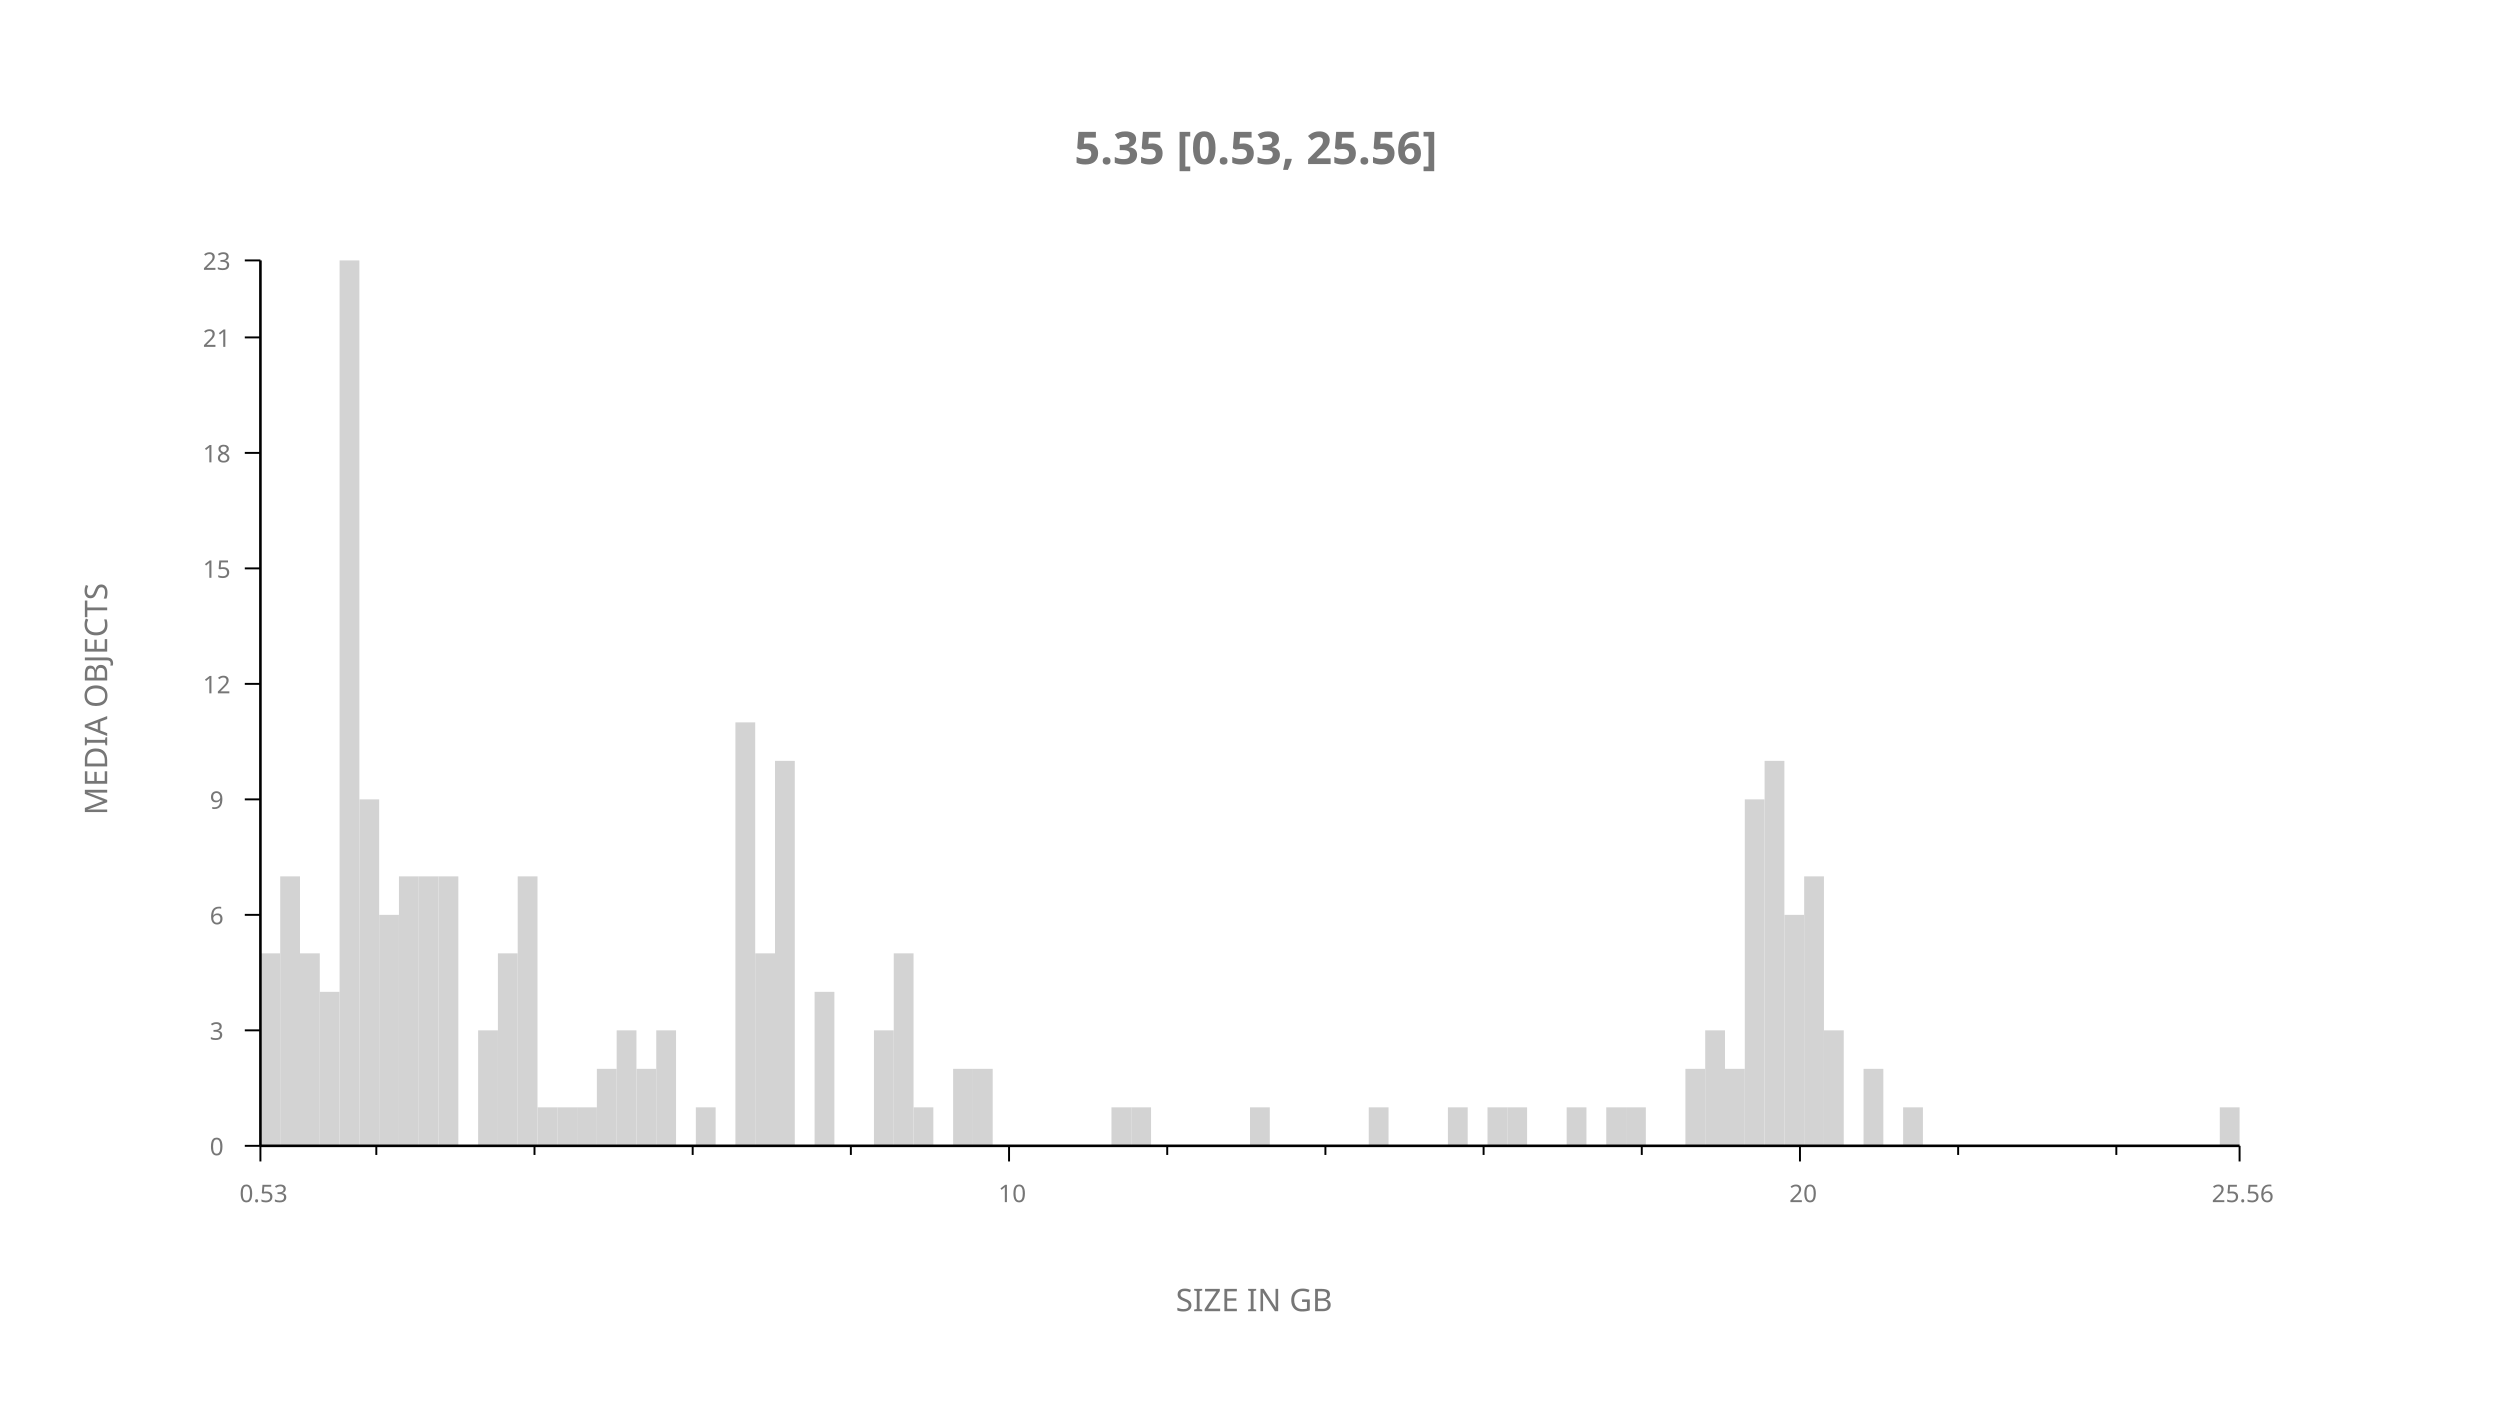
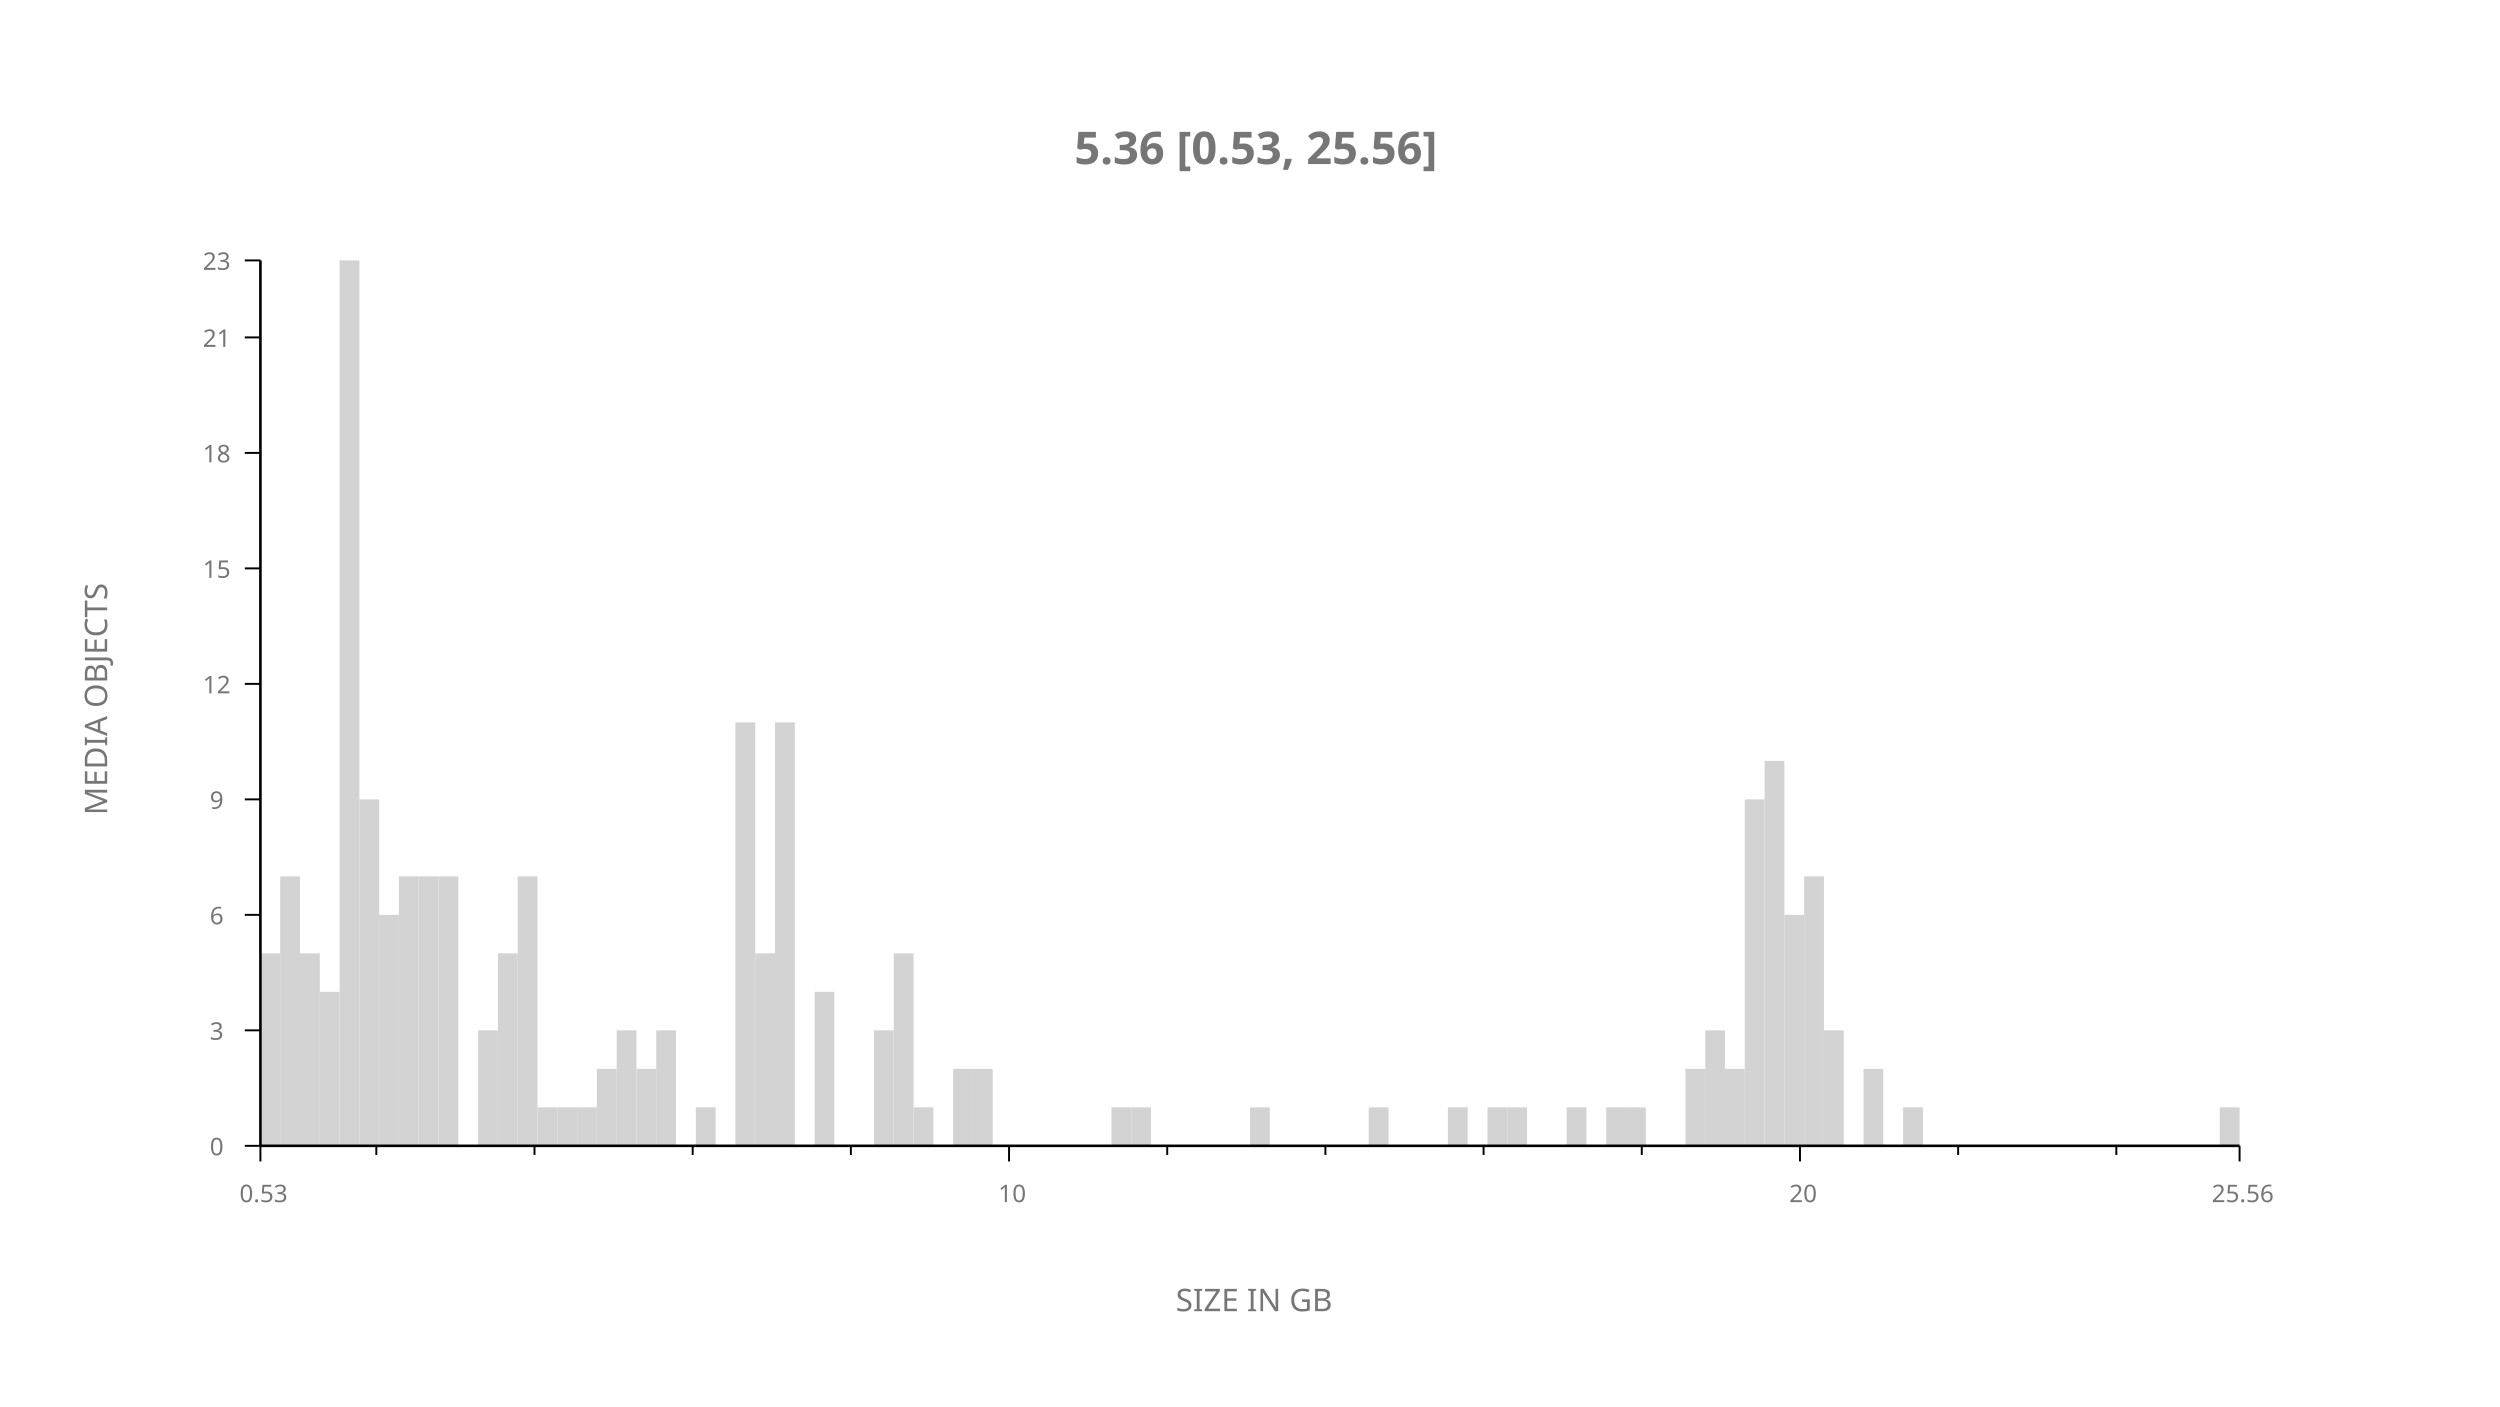
<svg xmlns="http://www.w3.org/2000/svg" xml:space="preserve" id="toy-story-5-cumulative-detail-btiha-itemized-by-bytes" x="0px" y="0px" width="1920px" height="1080px" viewBox="0 0 1920 1080" enable-background="new 0 0 1920 1080" role="img">
-   <text x="960" y="126" font-family="Atkinson Hyperlegible" font-size="26pt" text-anchor="middle" text-align="center" font-weight="600" font-style="normal" style="fill:rgb(118,118,118); fill-opacity:1; stroke:rgb(118,118,118); stroke-opacity:0; stroke-width:0.5"> 5.35 [0.53, 25.56]</text>
+   <text x="960" y="126" font-family="Atkinson Hyperlegible" font-size="26pt" text-anchor="middle" text-align="center" font-weight="600" font-style="normal" style="fill:rgb(118,118,118); fill-opacity:1; stroke:rgb(118,118,118); stroke-opacity:0; stroke-width:0.5"> 5.36 [0.53, 25.56]</text>
  <g id="histogram-bars">
    <rect x="200" y="732.174" width="15.2" height="147.826" style="fill:rgb(211,211,211); fill-opacity:1; stroke:rgb(211,211,211); stroke-opacity:0; stroke-width:0" />
    <rect x="215.2" y="673.043" width="15.2" height="206.957" style="fill:rgb(211,211,211); fill-opacity:1; stroke:rgb(211,211,211); stroke-opacity:0; stroke-width:0" />
    <rect x="230.4" y="732.174" width="15.2" height="147.826" style="fill:rgb(211,211,211); fill-opacity:1; stroke:rgb(211,211,211); stroke-opacity:0; stroke-width:0" />
    <rect x="245.6" y="761.739" width="15.2" height="118.261" style="fill:rgb(211,211,211); fill-opacity:1; stroke:rgb(211,211,211); stroke-opacity:0; stroke-width:0" />
    <rect x="260.8" y="200" width="15.2" height="680" style="fill:rgb(211,211,211); fill-opacity:1; stroke:rgb(211,211,211); stroke-opacity:0; stroke-width:0" />
    <rect x="276" y="613.913" width="15.2" height="266.087" style="fill:rgb(211,211,211); fill-opacity:1; stroke:rgb(211,211,211); stroke-opacity:0; stroke-width:0" />
    <rect x="291.2" y="702.609" width="15.2" height="177.391" style="fill:rgb(211,211,211); fill-opacity:1; stroke:rgb(211,211,211); stroke-opacity:0; stroke-width:0" />
    <rect x="306.4" y="673.043" width="15.2" height="206.957" style="fill:rgb(211,211,211); fill-opacity:1; stroke:rgb(211,211,211); stroke-opacity:0; stroke-width:0" />
    <rect x="321.6" y="673.043" width="15.2" height="206.957" style="fill:rgb(211,211,211); fill-opacity:1; stroke:rgb(211,211,211); stroke-opacity:0; stroke-width:0" />
    <rect x="336.8" y="673.043" width="15.2" height="206.957" style="fill:rgb(211,211,211); fill-opacity:1; stroke:rgb(211,211,211); stroke-opacity:0; stroke-width:0" />
    <rect x="367.2" y="791.304" width="15.2" height="88.696" style="fill:rgb(211,211,211); fill-opacity:1; stroke:rgb(211,211,211); stroke-opacity:0; stroke-width:0" />
    <rect x="382.4" y="732.174" width="15.2" height="147.826" style="fill:rgb(211,211,211); fill-opacity:1; stroke:rgb(211,211,211); stroke-opacity:0; stroke-width:0" />
    <rect x="397.6" y="673.043" width="15.2" height="206.957" style="fill:rgb(211,211,211); fill-opacity:1; stroke:rgb(211,211,211); stroke-opacity:0; stroke-width:0" />
    <rect x="412.8" y="850.435" width="15.2" height="29.565" style="fill:rgb(211,211,211); fill-opacity:1; stroke:rgb(211,211,211); stroke-opacity:0; stroke-width:0" />
    <rect x="428" y="850.435" width="15.2" height="29.565" style="fill:rgb(211,211,211); fill-opacity:1; stroke:rgb(211,211,211); stroke-opacity:0; stroke-width:0" />
    <rect x="443.2" y="850.435" width="15.2" height="29.565" style="fill:rgb(211,211,211); fill-opacity:1; stroke:rgb(211,211,211); stroke-opacity:0; stroke-width:0" />
    <rect x="458.4" y="820.87" width="15.2" height="59.13" style="fill:rgb(211,211,211); fill-opacity:1; stroke:rgb(211,211,211); stroke-opacity:0; stroke-width:0" />
    <rect x="473.6" y="791.304" width="15.2" height="88.696" style="fill:rgb(211,211,211); fill-opacity:1; stroke:rgb(211,211,211); stroke-opacity:0; stroke-width:0" />
    <rect x="488.8" y="820.87" width="15.2" height="59.13" style="fill:rgb(211,211,211); fill-opacity:1; stroke:rgb(211,211,211); stroke-opacity:0; stroke-width:0" />
    <rect x="504" y="791.304" width="15.2" height="88.696" style="fill:rgb(211,211,211); fill-opacity:1; stroke:rgb(211,211,211); stroke-opacity:0; stroke-width:0" />
    <rect x="534.4" y="850.435" width="15.2" height="29.565" style="fill:rgb(211,211,211); fill-opacity:1; stroke:rgb(211,211,211); stroke-opacity:0; stroke-width:0" />
    <rect x="564.8" y="554.783" width="15.2" height="325.217" style="fill:rgb(211,211,211); fill-opacity:1; stroke:rgb(211,211,211); stroke-opacity:0; stroke-width:0" />
    <rect x="580" y="732.174" width="15.2" height="147.826" style="fill:rgb(211,211,211); fill-opacity:1; stroke:rgb(211,211,211); stroke-opacity:0; stroke-width:0" />
-     <rect x="595.2" y="584.348" width="15.2" height="295.652" style="fill:rgb(211,211,211); fill-opacity:1; stroke:rgb(211,211,211); stroke-opacity:0; stroke-width:0" />
+     <rect x="595.2" y="554.783" width="15.2" height="325.217" style="fill:rgb(211,211,211); fill-opacity:1; stroke:rgb(211,211,211); stroke-opacity:0; stroke-width:0" />
    <rect x="625.6" y="761.739" width="15.2" height="118.261" style="fill:rgb(211,211,211); fill-opacity:1; stroke:rgb(211,211,211); stroke-opacity:0; stroke-width:0" />
    <rect x="671.2" y="791.304" width="15.2" height="88.696" style="fill:rgb(211,211,211); fill-opacity:1; stroke:rgb(211,211,211); stroke-opacity:0; stroke-width:0" />
    <rect x="686.4" y="732.174" width="15.2" height="147.826" style="fill:rgb(211,211,211); fill-opacity:1; stroke:rgb(211,211,211); stroke-opacity:0; stroke-width:0" />
    <rect x="701.6" y="850.435" width="15.2" height="29.565" style="fill:rgb(211,211,211); fill-opacity:1; stroke:rgb(211,211,211); stroke-opacity:0; stroke-width:0" />
    <rect x="732" y="820.87" width="15.2" height="59.13" style="fill:rgb(211,211,211); fill-opacity:1; stroke:rgb(211,211,211); stroke-opacity:0; stroke-width:0" />
    <rect x="747.2" y="820.87" width="15.2" height="59.13" style="fill:rgb(211,211,211); fill-opacity:1; stroke:rgb(211,211,211); stroke-opacity:0; stroke-width:0" />
    <rect x="853.6" y="850.435" width="15.2" height="29.565" style="fill:rgb(211,211,211); fill-opacity:1; stroke:rgb(211,211,211); stroke-opacity:0; stroke-width:0" />
    <rect x="868.8" y="850.435" width="15.2" height="29.565" style="fill:rgb(211,211,211); fill-opacity:1; stroke:rgb(211,211,211); stroke-opacity:0; stroke-width:0" />
    <rect x="960" y="850.435" width="15.2" height="29.565" style="fill:rgb(211,211,211); fill-opacity:1; stroke:rgb(211,211,211); stroke-opacity:0; stroke-width:0" />
    <rect x="1051.2" y="850.435" width="15.2" height="29.565" style="fill:rgb(211,211,211); fill-opacity:1; stroke:rgb(211,211,211); stroke-opacity:0; stroke-width:0" />
    <rect x="1112" y="850.435" width="15.2" height="29.565" style="fill:rgb(211,211,211); fill-opacity:1; stroke:rgb(211,211,211); stroke-opacity:0; stroke-width:0" />
    <rect x="1142.4" y="850.435" width="15.2" height="29.565" style="fill:rgb(211,211,211); fill-opacity:1; stroke:rgb(211,211,211); stroke-opacity:0; stroke-width:0" />
    <rect x="1157.6" y="850.435" width="15.2" height="29.565" style="fill:rgb(211,211,211); fill-opacity:1; stroke:rgb(211,211,211); stroke-opacity:0; stroke-width:0" />
    <rect x="1203.2" y="850.435" width="15.2" height="29.565" style="fill:rgb(211,211,211); fill-opacity:1; stroke:rgb(211,211,211); stroke-opacity:0; stroke-width:0" />
    <rect x="1233.6" y="850.435" width="15.2" height="29.565" style="fill:rgb(211,211,211); fill-opacity:1; stroke:rgb(211,211,211); stroke-opacity:0; stroke-width:0" />
    <rect x="1248.8" y="850.435" width="15.2" height="29.565" style="fill:rgb(211,211,211); fill-opacity:1; stroke:rgb(211,211,211); stroke-opacity:0; stroke-width:0" />
    <rect x="1294.4" y="820.87" width="15.2" height="59.13" style="fill:rgb(211,211,211); fill-opacity:1; stroke:rgb(211,211,211); stroke-opacity:0; stroke-width:0" />
    <rect x="1309.6" y="791.304" width="15.2" height="88.696" style="fill:rgb(211,211,211); fill-opacity:1; stroke:rgb(211,211,211); stroke-opacity:0; stroke-width:0" />
    <rect x="1324.8" y="820.87" width="15.2" height="59.13" style="fill:rgb(211,211,211); fill-opacity:1; stroke:rgb(211,211,211); stroke-opacity:0; stroke-width:0" />
    <rect x="1340" y="613.913" width="15.2" height="266.087" style="fill:rgb(211,211,211); fill-opacity:1; stroke:rgb(211,211,211); stroke-opacity:0; stroke-width:0" />
    <rect x="1355.2" y="584.348" width="15.2" height="295.652" style="fill:rgb(211,211,211); fill-opacity:1; stroke:rgb(211,211,211); stroke-opacity:0; stroke-width:0" />
    <rect x="1370.4" y="702.609" width="15.2" height="177.391" style="fill:rgb(211,211,211); fill-opacity:1; stroke:rgb(211,211,211); stroke-opacity:0; stroke-width:0" />
    <rect x="1385.6" y="673.043" width="15.2" height="206.957" style="fill:rgb(211,211,211); fill-opacity:1; stroke:rgb(211,211,211); stroke-opacity:0; stroke-width:0" />
    <rect x="1400.8" y="791.304" width="15.2" height="88.696" style="fill:rgb(211,211,211); fill-opacity:1; stroke:rgb(211,211,211); stroke-opacity:0; stroke-width:0" />
    <rect x="1431.2" y="820.87" width="15.2" height="59.13" style="fill:rgb(211,211,211); fill-opacity:1; stroke:rgb(211,211,211); stroke-opacity:0; stroke-width:0" />
    <rect x="1461.6" y="850.435" width="15.2" height="29.565" style="fill:rgb(211,211,211); fill-opacity:1; stroke:rgb(211,211,211); stroke-opacity:0; stroke-width:0" />
    <rect x="1704.8" y="850.435" width="15.2" height="29.565" style="fill:rgb(211,211,211); fill-opacity:1; stroke:rgb(211,211,211); stroke-opacity:0; stroke-width:0" />
  </g>
  <g id="axes-lines">
    <line x1="200" y1="880" x2="1720" y2="880" style="fill:rgb(0,0,0); fill-opacity:0; stroke:rgb(0,0,0); stroke-opacity:1; stroke-width:2" />
    <line x1="200" y1="880" x2="200" y2="200" style="fill:rgb(0,0,0); fill-opacity:0; stroke:rgb(0,0,0); stroke-opacity:1; stroke-width:2" />
    <text x="960" y="1007" font-family="Atkinson Hyperlegible" font-size="18pt" text-anchor="middle" text-align="center" font-weight="500" font-style="normal" style="fill:rgb(118,118,118); fill-opacity:1; stroke:rgb(118,118,118); stroke-opacity:0; stroke-width:0.5"> SIZE IN GB</text>
    <text x="73" y="540" font-family="Atkinson Hyperlegible" font-size="18pt" text-anchor="middle" text-align="center" dominant-baseline="central" font-weight="500" font-style="normal" style="fill:rgb(118,118,118); fill-opacity:1; stroke:rgb(118,118,118); stroke-opacity:0; stroke-width:0.5" transform="rotate(-90,73,540)"> MEDIA OBJECTS</text>
  </g>
  <g id="tic-x-minor">
    <line x1="289.008" y1="880" x2="289.008" y2="887" style="fill:rgb(0,0,0); fill-opacity:0; stroke:rgb(0,0,0); stroke-opacity:1; stroke-width:1.5" />
    <line x1="410.493" y1="880" x2="410.493" y2="887" style="fill:rgb(0,0,0); fill-opacity:0; stroke:rgb(0,0,0); stroke-opacity:1; stroke-width:1.5" />
    <line x1="531.977" y1="880" x2="531.977" y2="887" style="fill:rgb(0,0,0); fill-opacity:0; stroke:rgb(0,0,0); stroke-opacity:1; stroke-width:1.5" />
    <line x1="653.462" y1="880" x2="653.462" y2="887" style="fill:rgb(0,0,0); fill-opacity:0; stroke:rgb(0,0,0); stroke-opacity:1; stroke-width:1.5" />
    <line x1="896.431" y1="880" x2="896.431" y2="887" style="fill:rgb(0,0,0); fill-opacity:0; stroke:rgb(0,0,0); stroke-opacity:1; stroke-width:1.5" />
    <line x1="1017.916" y1="880" x2="1017.916" y2="887" style="fill:rgb(0,0,0); fill-opacity:0; stroke:rgb(0,0,0); stroke-opacity:1; stroke-width:1.5" />
    <line x1="1139.4" y1="880" x2="1139.4" y2="887" style="fill:rgb(0,0,0); fill-opacity:0; stroke:rgb(0,0,0); stroke-opacity:1; stroke-width:1.5" />
    <line x1="1260.885" y1="880" x2="1260.885" y2="887" style="fill:rgb(0,0,0); fill-opacity:0; stroke:rgb(0,0,0); stroke-opacity:1; stroke-width:1.5" />
    <line x1="1503.854" y1="880" x2="1503.854" y2="887" style="fill:rgb(0,0,0); fill-opacity:0; stroke:rgb(0,0,0); stroke-opacity:1; stroke-width:1.5" />
    <line x1="1625.339" y1="880" x2="1625.339" y2="887" style="fill:rgb(0,0,0); fill-opacity:0; stroke:rgb(0,0,0); stroke-opacity:1; stroke-width:1.5" />
  </g>
  <g id="tic-x-labels">
    <line x1="200" y1="880" x2="200" y2="892" style="fill:rgb(0,0,0); fill-opacity:0; stroke:rgb(0,0,0); stroke-opacity:1; stroke-width:1.5" />
    <text x="200" y="916" font-family="Atkinson Hyperlegible" font-size="14pt" text-anchor="middle" text-align="center" dominant-baseline="central" font-weight="400" font-style="normal" style="fill:rgb(118,118,118); fill-opacity:1; stroke:rgb(118,118,118); stroke-opacity:0; stroke-width:0.5"> 0.53</text>
    <line x1="774.947" y1="880" x2="774.947" y2="892" style="fill:rgb(0,0,0); fill-opacity:0; stroke:rgb(0,0,0); stroke-opacity:1; stroke-width:1.5" />
    <text x="774.947" y="916" font-family="Atkinson Hyperlegible" font-size="14pt" text-anchor="middle" text-align="center" dominant-baseline="central" font-weight="400" font-style="normal" style="fill:rgb(118,118,118); fill-opacity:1; stroke:rgb(118,118,118); stroke-opacity:0; stroke-width:0.5"> 10</text>
    <line x1="1382.369" y1="880" x2="1382.369" y2="892" style="fill:rgb(0,0,0); fill-opacity:0; stroke:rgb(0,0,0); stroke-opacity:1; stroke-width:1.5" />
    <text x="1382.369" y="916" font-family="Atkinson Hyperlegible" font-size="14pt" text-anchor="middle" text-align="center" dominant-baseline="central" font-weight="400" font-style="normal" style="fill:rgb(118,118,118); fill-opacity:1; stroke:rgb(118,118,118); stroke-opacity:0; stroke-width:0.5"> 20</text>
    <line x1="1720" y1="880" x2="1720" y2="892" style="fill:rgb(0,0,0); fill-opacity:0; stroke:rgb(0,0,0); stroke-opacity:1; stroke-width:1.5" />
    <text x="1720" y="916" font-family="Atkinson Hyperlegible" font-size="14pt" text-anchor="middle" text-align="center" dominant-baseline="central" font-weight="400" font-style="normal" style="fill:rgb(118,118,118); fill-opacity:1; stroke:rgb(118,118,118); stroke-opacity:0; stroke-width:0.5"> 25.56</text>
  </g>
  <g id="tic-y-labels">
    <line x1="188" y1="880" x2="200" y2="880" style="fill:rgb(0,0,0); fill-opacity:0; stroke:rgb(0,0,0); stroke-opacity:1; stroke-width:1.5" />
    <text x="164" y="880" font-family="Atkinson Hyperlegible" font-size="14pt" text-anchor="middle" text-align="center" dominant-baseline="central" font-weight="400" font-style="normal" style="fill:rgb(118,118,118); fill-opacity:1; stroke:rgb(118,118,118); stroke-opacity:0; stroke-width:0.5"> 0</text>
    <line x1="188" y1="791.304" x2="200" y2="791.304" style="fill:rgb(0,0,0); fill-opacity:0; stroke:rgb(0,0,0); stroke-opacity:1; stroke-width:1.5" />
    <text x="164" y="791.304" font-family="Atkinson Hyperlegible" font-size="14pt" text-anchor="middle" text-align="center" dominant-baseline="central" font-weight="400" font-style="normal" style="fill:rgb(118,118,118); fill-opacity:1; stroke:rgb(118,118,118); stroke-opacity:0; stroke-width:0.5"> 3</text>
    <line x1="188" y1="702.609" x2="200" y2="702.609" style="fill:rgb(0,0,0); fill-opacity:0; stroke:rgb(0,0,0); stroke-opacity:1; stroke-width:1.5" />
    <text x="164" y="702.609" font-family="Atkinson Hyperlegible" font-size="14pt" text-anchor="middle" text-align="center" dominant-baseline="central" font-weight="400" font-style="normal" style="fill:rgb(118,118,118); fill-opacity:1; stroke:rgb(118,118,118); stroke-opacity:0; stroke-width:0.5"> 6</text>
    <line x1="188" y1="613.913" x2="200" y2="613.913" style="fill:rgb(0,0,0); fill-opacity:0; stroke:rgb(0,0,0); stroke-opacity:1; stroke-width:1.5" />
    <text x="164" y="613.913" font-family="Atkinson Hyperlegible" font-size="14pt" text-anchor="middle" text-align="center" dominant-baseline="central" font-weight="400" font-style="normal" style="fill:rgb(118,118,118); fill-opacity:1; stroke:rgb(118,118,118); stroke-opacity:0; stroke-width:0.5"> 9</text>
    <line x1="188" y1="525.217" x2="200" y2="525.217" style="fill:rgb(0,0,0); fill-opacity:0; stroke:rgb(0,0,0); stroke-opacity:1; stroke-width:1.5" />
    <text x="164" y="525.217" font-family="Atkinson Hyperlegible" font-size="14pt" text-anchor="middle" text-align="center" dominant-baseline="central" font-weight="400" font-style="normal" style="fill:rgb(118,118,118); fill-opacity:1; stroke:rgb(118,118,118); stroke-opacity:0; stroke-width:0.5"> 12</text>
    <line x1="188" y1="436.522" x2="200" y2="436.522" style="fill:rgb(0,0,0); fill-opacity:0; stroke:rgb(0,0,0); stroke-opacity:1; stroke-width:1.5" />
    <text x="164" y="436.522" font-family="Atkinson Hyperlegible" font-size="14pt" text-anchor="middle" text-align="center" dominant-baseline="central" font-weight="400" font-style="normal" style="fill:rgb(118,118,118); fill-opacity:1; stroke:rgb(118,118,118); stroke-opacity:0; stroke-width:0.5"> 15</text>
    <line x1="188" y1="347.826" x2="200" y2="347.826" style="fill:rgb(0,0,0); fill-opacity:0; stroke:rgb(0,0,0); stroke-opacity:1; stroke-width:1.5" />
    <text x="164" y="347.826" font-family="Atkinson Hyperlegible" font-size="14pt" text-anchor="middle" text-align="center" dominant-baseline="central" font-weight="400" font-style="normal" style="fill:rgb(118,118,118); fill-opacity:1; stroke:rgb(118,118,118); stroke-opacity:0; stroke-width:0.5"> 18</text>
    <line x1="188" y1="259.13" x2="200" y2="259.13" style="fill:rgb(0,0,0); fill-opacity:0; stroke:rgb(0,0,0); stroke-opacity:1; stroke-width:1.5" />
    <text x="164" y="259.13" font-family="Atkinson Hyperlegible" font-size="14pt" text-anchor="middle" text-align="center" dominant-baseline="central" font-weight="400" font-style="normal" style="fill:rgb(118,118,118); fill-opacity:1; stroke:rgb(118,118,118); stroke-opacity:0; stroke-width:0.5"> 21</text>
    <line x1="188" y1="200" x2="200" y2="200" style="fill:rgb(0,0,0); fill-opacity:0; stroke:rgb(0,0,0); stroke-opacity:1; stroke-width:1.5" />
    <text x="164" y="200" font-family="Atkinson Hyperlegible" font-size="14pt" text-anchor="middle" text-align="center" dominant-baseline="central" font-weight="400" font-style="normal" style="fill:rgb(118,118,118); fill-opacity:1; stroke:rgb(118,118,118); stroke-opacity:0; stroke-width:0.5"> 23</text>
  </g>
</svg>
